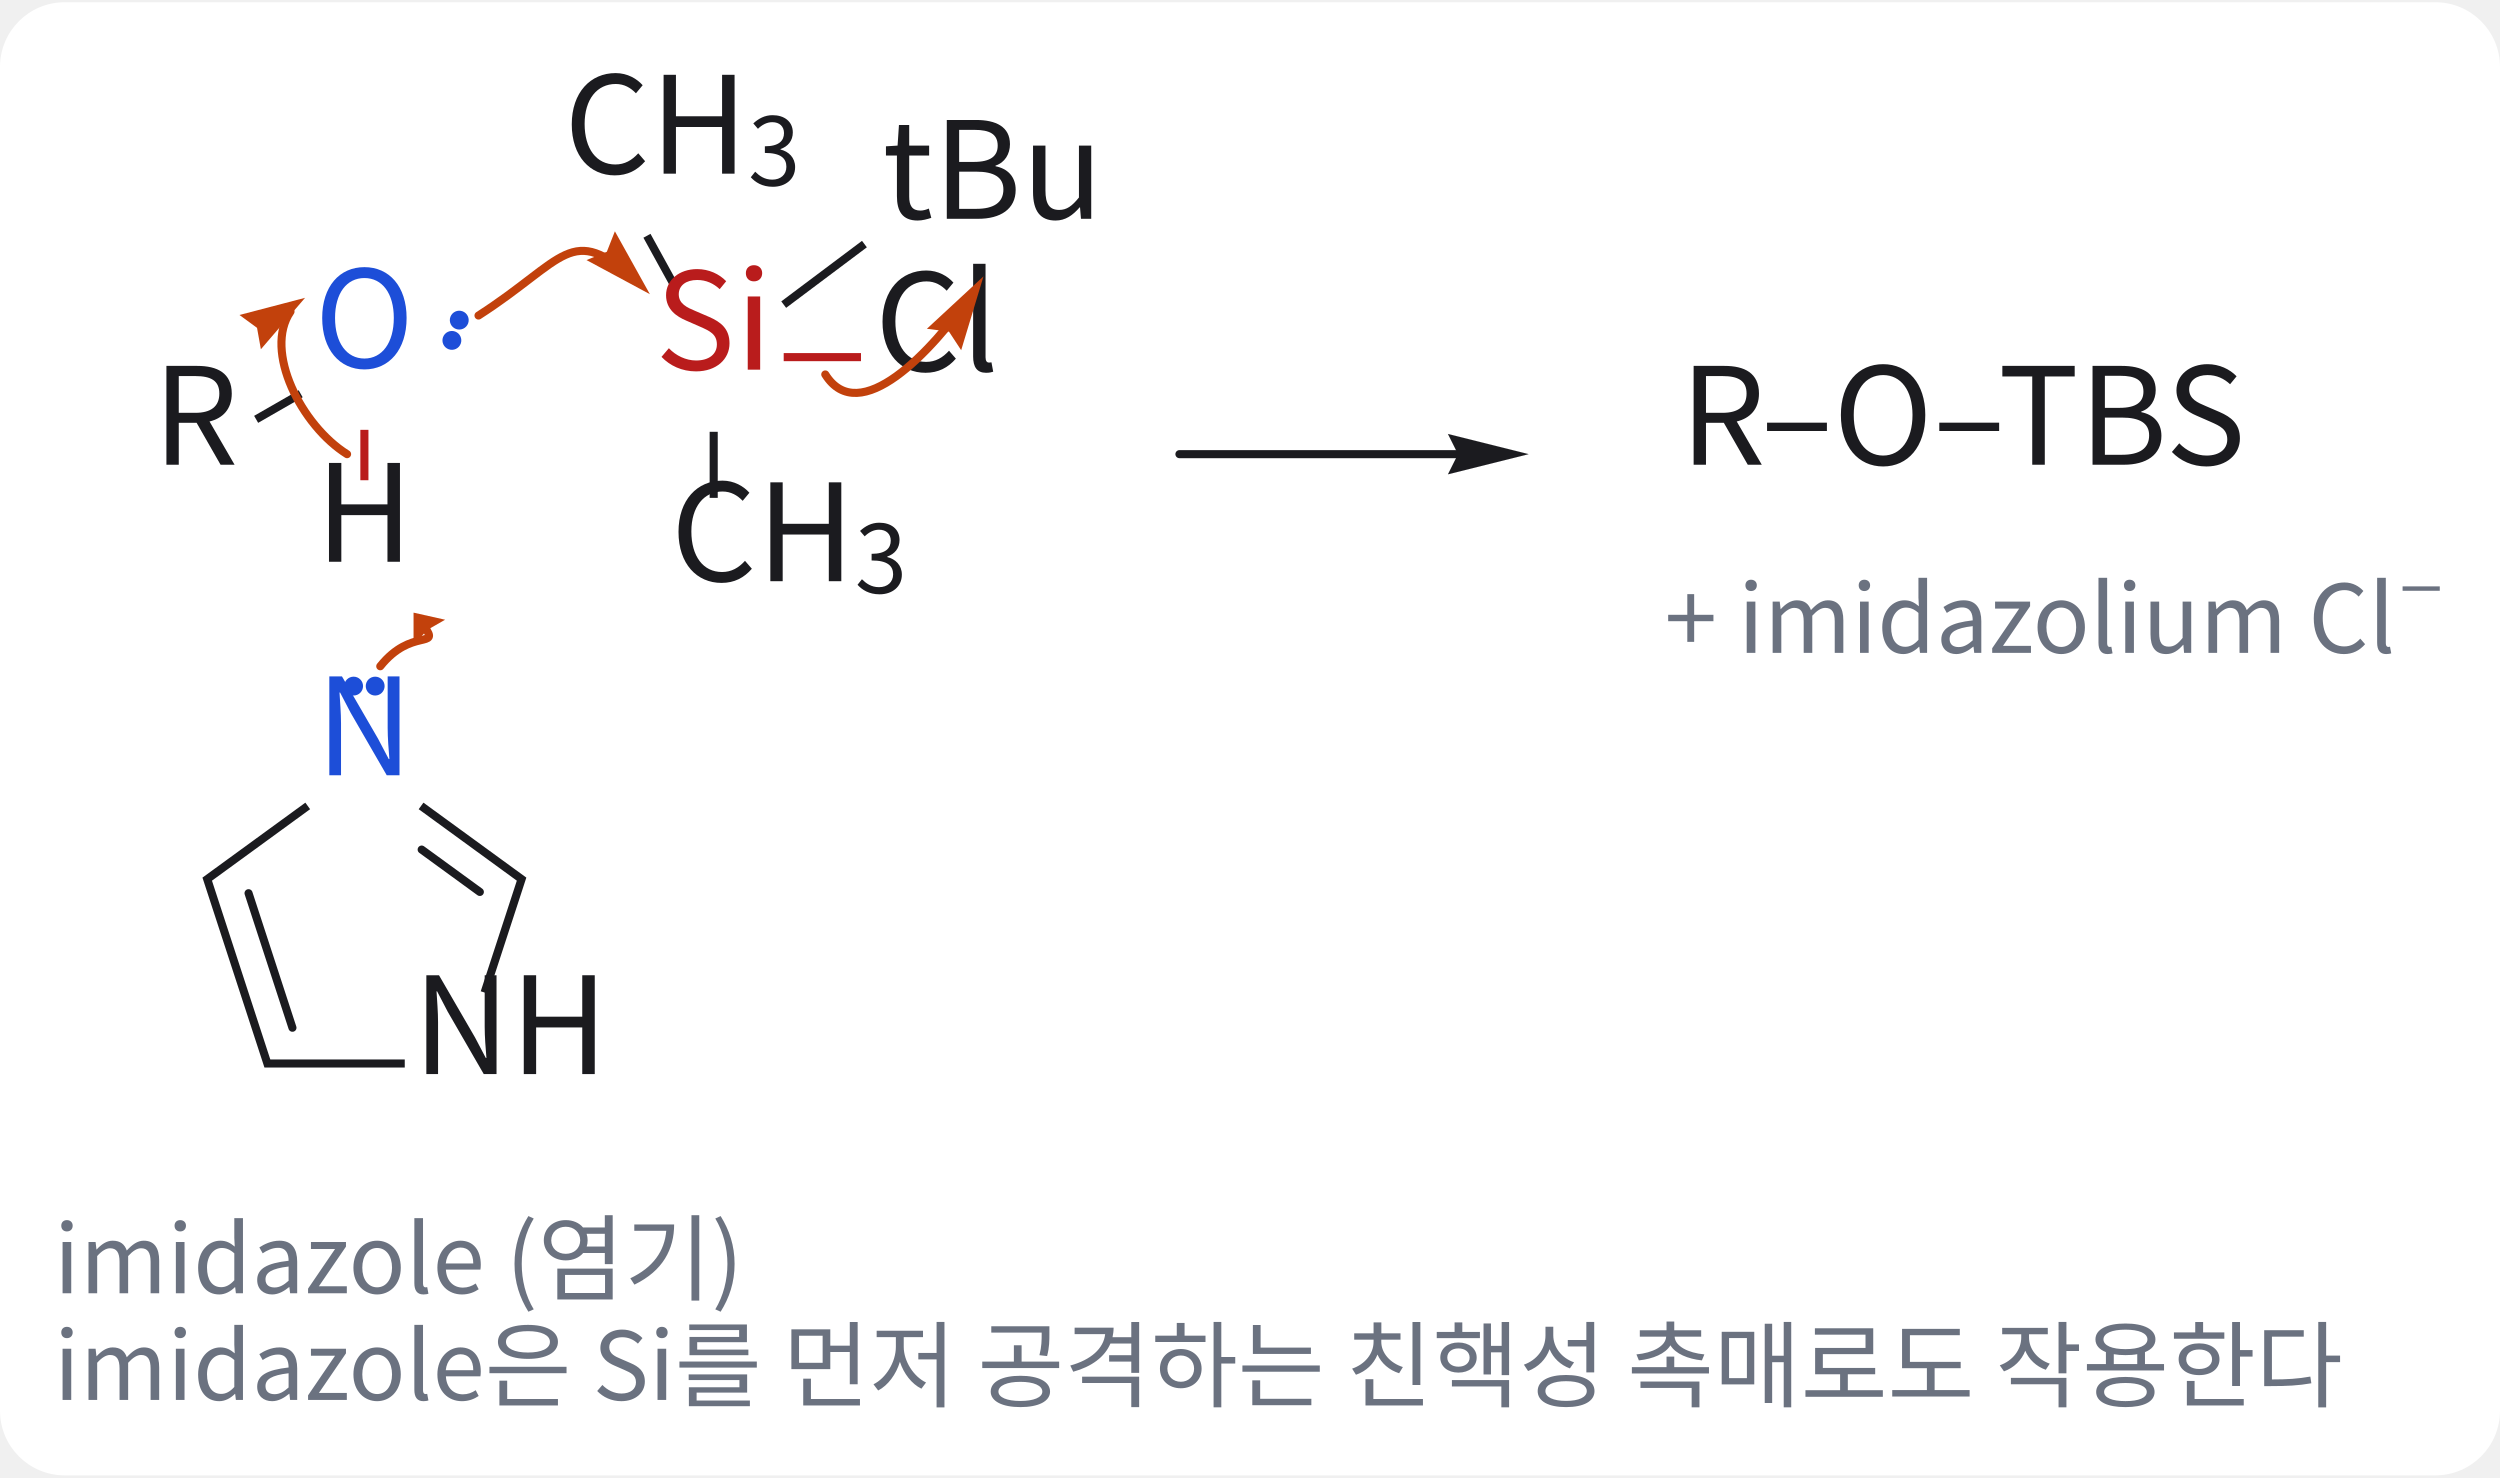
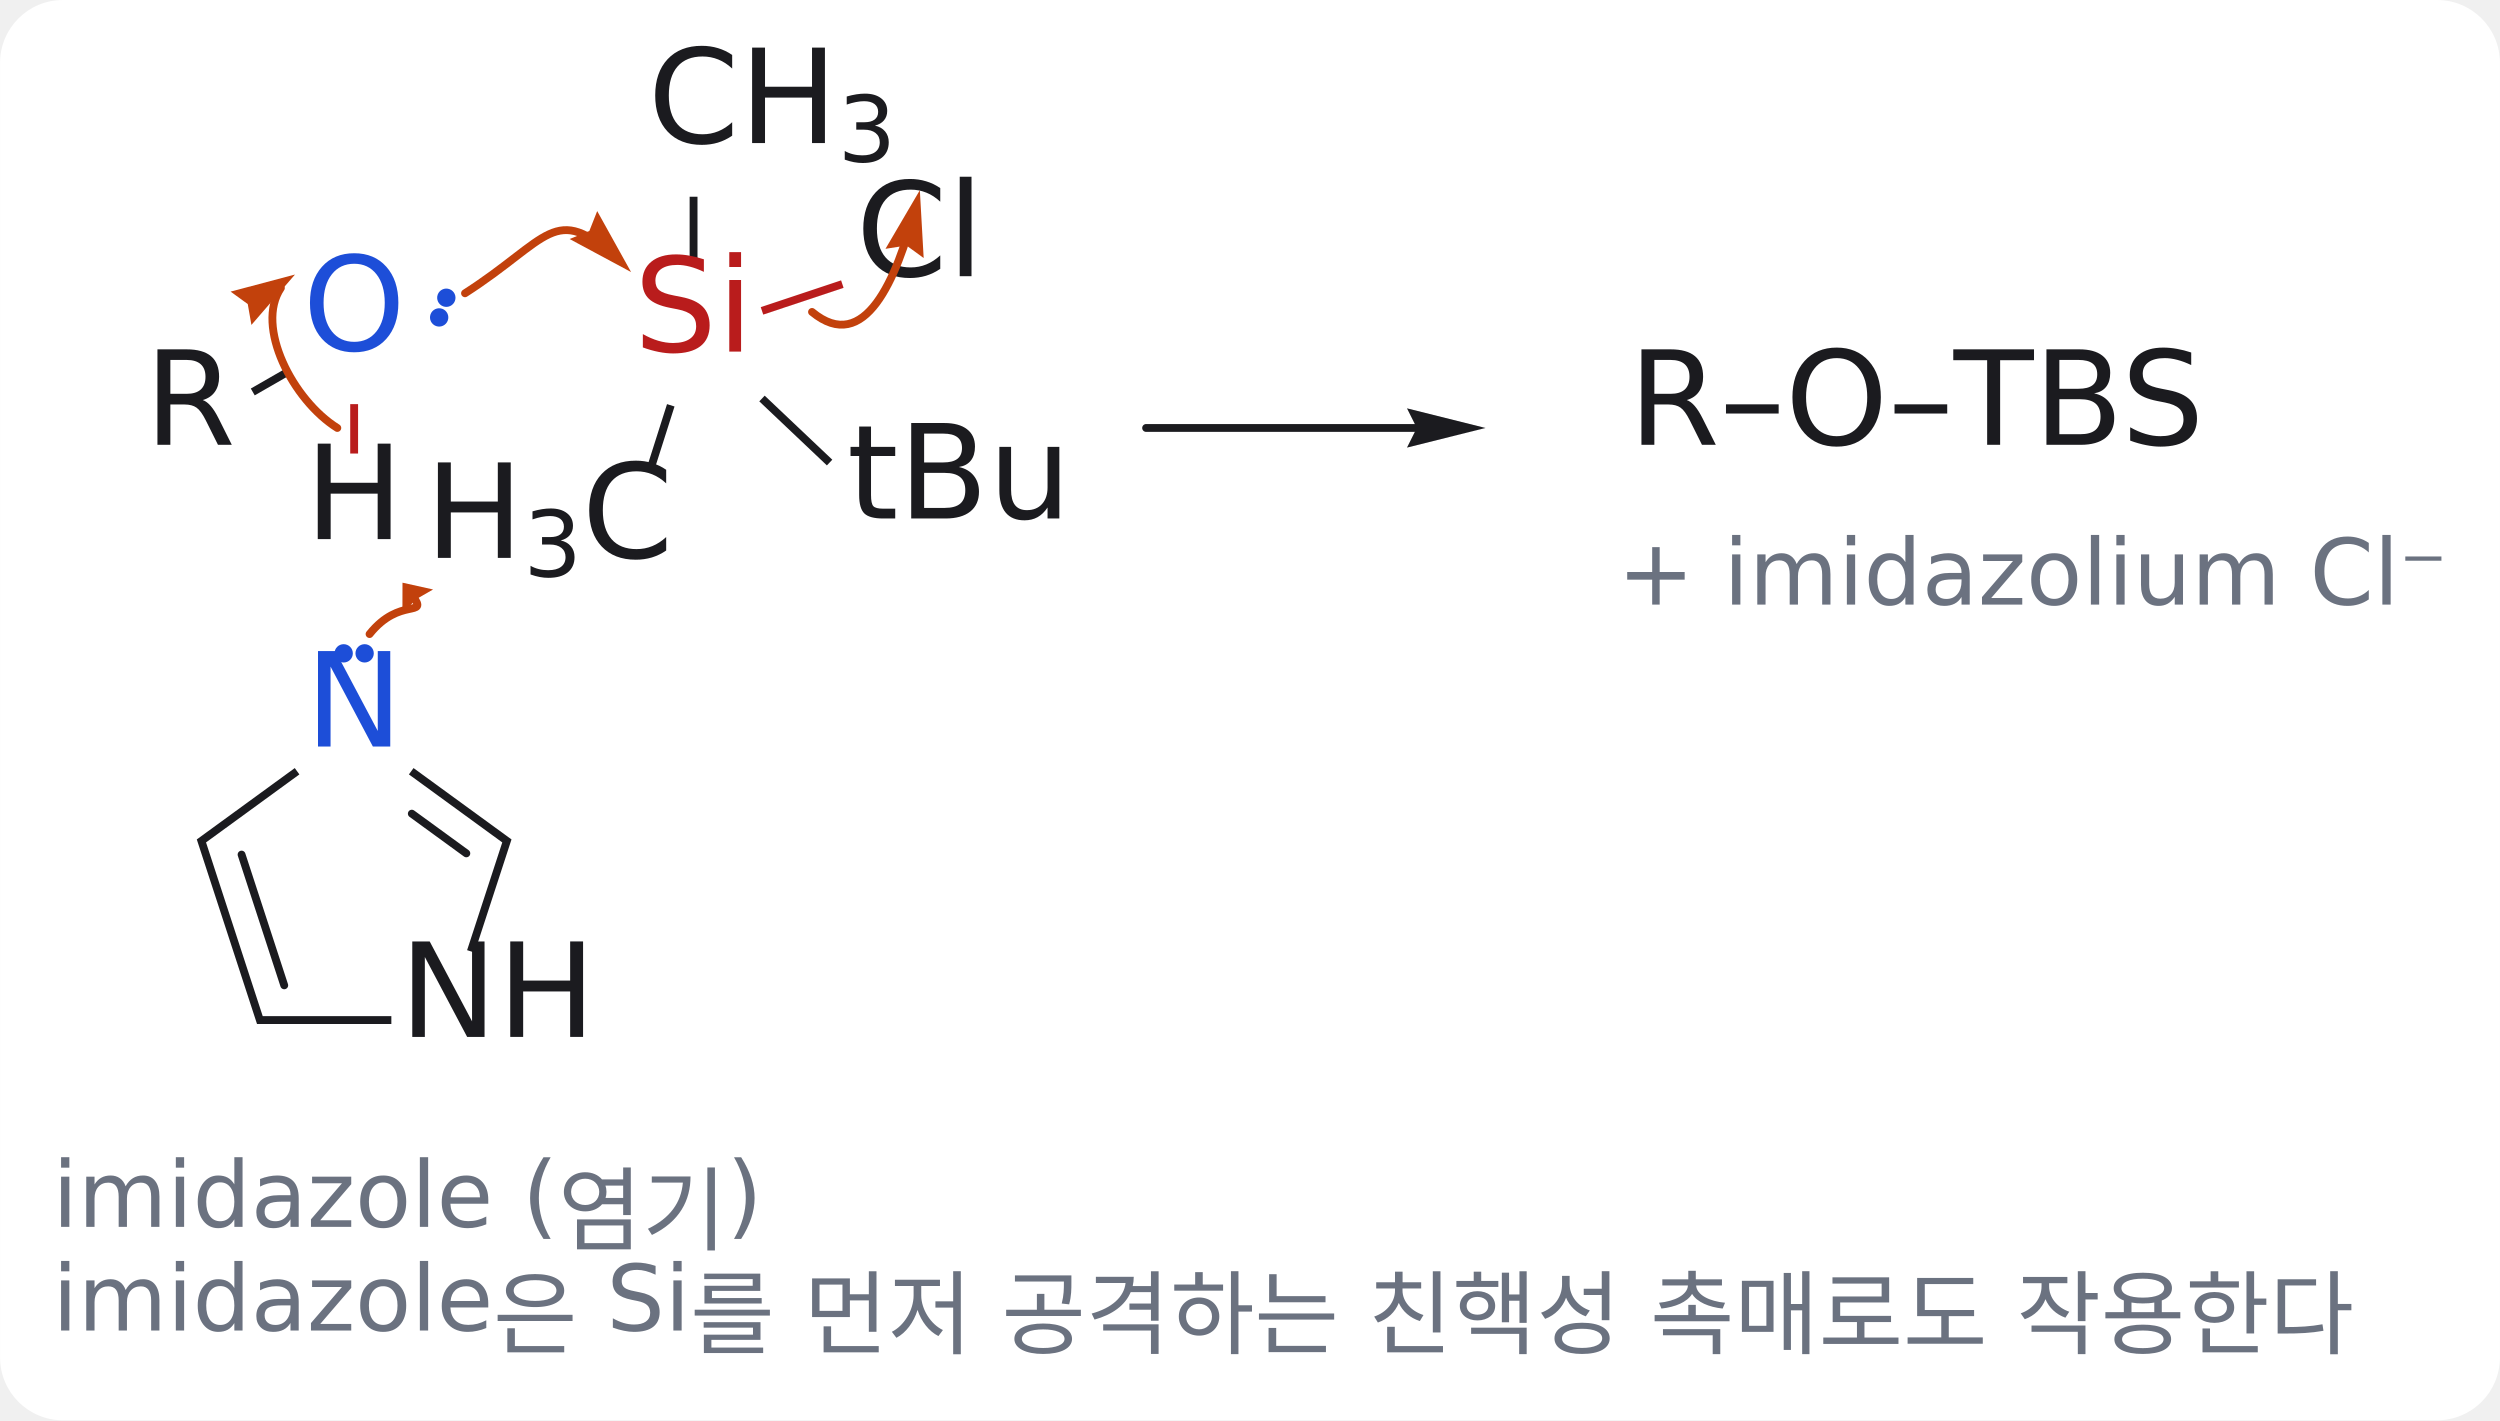
- <svg xmlns="http://www.w3.org/2000/svg" viewBox="-78.867 -76.81 541.082 318.835" width="335" height="198">
+ <svg xmlns="http://www.w3.org/2000/svg" viewBox="-78.867 -74.323 556.81 316.348" width="345" height="196">
  <style>.c-ink.fill{fill:#1b1b1f}.c-ink.stroke{stroke:#1b1b1f}.c-arrow.fill{fill:#c2410c}.c-arrow.stroke{stroke:#c2410c}.c-nu.fill{fill:#1d4ed8}.c-nu.stroke{stroke:#1d4ed8}.c-el.fill{fill:#b91c1c}.c-el.stroke{stroke:#b91c1c}.c-good.fill{fill:#15803d}.c-good.stroke{stroke:#15803d}.c-muted.fill{fill:#6b7280}.c-muted.stroke{stroke:#6b7280}.card{fill:#ffffff}@media (prefers-color-scheme: dark){.c-ink.fill{fill:#e6e6ea}.c-ink.stroke{stroke:#e6e6ea}.c-arrow.fill{fill:#ff9f5a}.c-arrow.stroke{stroke:#ff9f5a}.c-nu.fill{fill:#8ab4ff}.c-nu.stroke{stroke:#8ab4ff}.c-el.fill{fill:#ff8a8a}.c-el.stroke{stroke:#ff8a8a}.c-good.fill{fill:#6ee7a0}.c-good.stroke{stroke:#6ee7a0}.c-muted.fill{fill:#9ca3af}.c-muted.stroke{stroke:#9ca3af}.card{fill:#1e1e1e}}</style>
-   <rect class="card" x="-78.867" y="-76.810" width="541.082" height="318.835" rx="14" />
-   <line class="c-ink stroke" x1="12.397" y1="106.583" x2="24.986" y2="115.752" stroke-width="1.75" stroke-linecap="round" />
+   <rect class="card" x="-78.867" y="-74.323" width="556.810" height="316.348" rx="14" />
+   <line class="c-ink stroke" x1="12.845" y1="106.909" x2="24.986" y2="115.752" stroke-width="1.75" stroke-linecap="round" />
  <line class="c-ink stroke" x1="-15.572" y1="145.144" x2="-25.074" y2="116.025" stroke-width="1.75" stroke-linecap="round" />
-   <path class="c-ink fill stroke" d="M-22.994 14.224 L-13.36 8.687 L-14.232 7.17 L-23.866 12.707 Z M67.945 -15.734 L61.921 -26.686 L60.388 -25.843 L66.411 -14.891 Z M74.725 16.158 L74.725 30.465 L76.475 30.465 L76.475 16.158 Z M91.277 -10.664 L108.748 -23.767 L107.698 -25.167 L90.227 -12.064 Z M11.749 97.841 L32.991 113.313 L35.049 112.647 L12.78 96.426 Z M32.991 113.313 L25.179 137.252 L26.843 137.795 L35.049 112.647 Z M8.735 152.005 L-20.365 152.005 L-21.635 153.755 L8.735 153.755 Z M-20.365 152.005 L-32.991 113.313 L-35.049 112.647 L-21.635 153.755 Z M-32.991 113.313 L-11.749 97.841 L-12.78 96.426 L-35.049 112.647 Z " stroke-width="0" stroke-linecap="round" stroke-linejoin="round" />
-   <path class="c-el fill stroke" d="M-0.875 15.735 L-0.875 26.644 L0.875 26.644 L0.875 15.735 Z M90.752 0.875 L107.479 0.875 L107.479 -0.875 L90.752 -0.875 Z " stroke-width="0" stroke-linecap="round" stroke-linejoin="round" />
-   <text class="c-ink fill" xml:space="preserve" x="-45.8" y="-2.144" font-family="Noto Sans CJK JP" font-size="29.167" font-weight="normal" font-style="normal" text-decoration="none" dominant-baseline="text-before-edge">R</text>
-   <text class="c-nu fill" xml:space="preserve" x="-10.821" y="-23.144" font-family="Noto Sans CJK JP" font-size="29.167" font-weight="normal" font-style="normal" text-decoration="none" dominant-baseline="text-before-edge">O</text>
+   <path class="c-ink fill stroke" d="M-22.145 13.736 L-14.072 9.096 L-14.944 7.579 L-23.017 12.219 Z M76.475 -15.44 L76.475 -30.503 L74.725 -30.503 L74.725 -15.44 Z M69.69 15.688 L65.061 30.238 L66.728 30.769 L71.358 16.218 Z M90.239 15.074 L105.297 29.339 L106.5 28.069 L91.443 13.804 Z M12.198 98.167 L32.991 113.313 L35.049 112.647 L13.228 96.753 Z M32.991 113.313 L25.16 137.311 L26.824 137.853 L35.049 112.647 Z M8.287 152.005 L-20.365 152.005 L-21.635 153.755 L8.287 153.755 Z M-20.365 152.005 L-32.991 113.313 L-35.049 112.647 L-21.635 153.755 Z M-32.991 113.313 L-12.198 98.167 L-13.228 96.753 L-35.049 112.647 Z " stroke-width="0" stroke-linecap="round" stroke-linejoin="round" />
+   <path class="c-el fill stroke" d="M-0.875 15.697 L-0.875 26.702 L0.875 26.702 L0.875 15.697 Z M91.118 -4.25 L109.013 -10.215 L108.46 -11.876 L90.564 -5.91 Z " stroke-width="0" stroke-linecap="round" stroke-linejoin="round" />
+   <text class="c-ink fill" xml:space="preserve" x="-46.673" y="4.558" font-family="DejaVu Sans, Noto Sans CJK KR, Noto Sans CJK JP, sans-serif" font-size="29.167" font-weight="normal" font-style="normal" text-decoration="none" dominant-baseline="text-before-edge">R</text>
+   <text class="c-nu fill" xml:space="preserve" x="-11.479" y="-16.456" font-family="DejaVu Sans, Noto Sans CJK KR, Noto Sans CJK JP, sans-serif" font-size="29.167" font-weight="normal" font-style="normal" text-decoration="none" dominant-baseline="text-before-edge">O</text>
  <path class="c-nu fill stroke" d="M19.335 -4.718 C19.94 -4.498 20.252 -3.828 20.032 -3.223 C19.811 -2.617 19.142 -2.305 18.536 -2.525 C17.931 -2.746 17.619 -3.415 17.839 -4.021 C18.06 -4.626 18.729 -4.938 19.335 -4.718 Z " stroke-width="1.75" stroke-linecap="round" stroke-linejoin="round" />
  <path class="c-nu fill stroke" d="M20.931 -9.103 C21.536 -8.883 21.848 -8.213 21.628 -7.608 C21.408 -7.002 20.738 -6.69 20.133 -6.911 C19.527 -7.131 19.215 -7.801 19.435 -8.406 C19.656 -9.011 20.325 -9.324 20.931 -9.103 Z " stroke-width="1.75" stroke-linecap="round" stroke-linejoin="round" />
-   <text class="c-ink fill" xml:space="preserve" x="-10.617" y="18.856" font-family="Noto Sans CJK JP" font-size="29.167" font-weight="normal" font-style="normal" text-decoration="none" dominant-baseline="text-before-edge">H</text>
-   <text class="c-el fill" xml:space="preserve" x="62.898" y="-22.721" font-family="Noto Sans CJK JP" font-size="29.167" font-weight="normal" font-style="normal" text-decoration="none" dominant-baseline="text-before-edge">Si</text>
-   <text class="c-ink fill" xml:space="preserve" x="110.454" y="-22.415" font-family="Noto Sans CJK JP" font-size="29.167" font-weight="normal" font-style="normal" text-decoration="none" dominant-baseline="text-before-edge">Cl</text>
-   <text class="c-ink fill" xml:space="preserve" x="43.196" y="-65.144" font-family="Noto Sans CJK JP" font-size="29.167" font-weight="normal" font-style="normal" text-decoration="none" dominant-baseline="text-before-edge">CH</text>
-   <text class="c-ink fill" xml:space="preserve" x="83.037" y="-54.935" font-family="Noto Sans CJK JP" font-size="20.417" font-weight="normal" font-style="normal" text-decoration="none" dominant-baseline="text-before-edge">3</text>
-   <text class="c-ink fill" xml:space="preserve" x="66.296" y="23.056" font-family="Noto Sans CJK JP" font-size="29.167" font-weight="normal" font-style="normal" text-decoration="none" dominant-baseline="text-before-edge">CH</text>
-   <text class="c-ink fill" xml:space="preserve" x="106.138" y="33.265" font-family="Noto Sans CJK JP" font-size="20.417" font-weight="normal" font-style="normal" text-decoration="none" dominant-baseline="text-before-edge">3</text>
-   <text class="c-ink fill" xml:space="preserve" x="112.102" y="-55.373" font-family="Noto Sans CJK JP" font-size="29.167" font-weight="normal" font-style="normal" text-decoration="none" dominant-baseline="text-before-edge">tBu</text>
-   <text class="c-nu fill" xml:space="preserve" x="-10.544" y="65.056" font-family="Noto Sans CJK JP" font-size="29.167" font-weight="normal" font-style="normal" text-decoration="none" dominant-baseline="text-before-edge">N</text>
+   <text class="c-ink fill" xml:space="preserve" x="-10.966" y="25.558" font-family="DejaVu Sans, Noto Sans CJK KR, Noto Sans CJK JP, sans-serif" font-size="29.167" font-weight="normal" font-style="normal" text-decoration="none" dominant-baseline="text-before-edge">H</text>
+   <text class="c-el fill" xml:space="preserve" x="62.291" y="-16.2" font-family="DejaVu Sans, Noto Sans CJK KR, Noto Sans CJK JP, sans-serif" font-size="29.167" font-weight="normal" font-style="normal" text-decoration="none" dominant-baseline="text-before-edge">Si</text>
+   <text class="c-ink fill" xml:space="preserve" x="111.766" y="-33" font-family="DejaVu Sans, Noto Sans CJK KR, Noto Sans CJK JP, sans-serif" font-size="29.167" font-weight="normal" font-style="normal" text-decoration="none" dominant-baseline="text-before-edge">Cl</text>
+   <text class="c-ink fill" xml:space="preserve" x="65.417" y="-62.656" font-family="DejaVu Sans, Noto Sans CJK KR, Noto Sans CJK JP, sans-serif" font-size="29.167" font-weight="normal" font-style="normal" text-decoration="none" dominant-baseline="text-before-edge">CH</text>
+   <text class="c-ink fill" xml:space="preserve" x="107.715" y="-52.448" font-family="DejaVu Sans, Noto Sans CJK KR, Noto Sans CJK JP, sans-serif" font-size="20.417" font-weight="normal" font-style="normal" text-decoration="none" dominant-baseline="text-before-edge">3</text>
+   <text class="c-ink fill" xml:space="preserve" x="15.796" y="29.744" font-family="DejaVu Sans, Noto Sans CJK KR, Noto Sans CJK JP, sans-serif" font-size="29.167" font-weight="normal" font-style="normal" text-decoration="none" dominant-baseline="text-before-edge">H</text>
+   <text class="c-ink fill" xml:space="preserve" x="37.728" y="39.952" font-family="DejaVu Sans, Noto Sans CJK KR, Noto Sans CJK JP, sans-serif" font-size="20.417" font-weight="normal" font-style="normal" text-decoration="none" dominant-baseline="text-before-edge">3</text>
+   <text class="c-ink fill" xml:space="preserve" x="50.717" y="29.744" font-family="DejaVu Sans, Noto Sans CJK KR, Noto Sans CJK JP, sans-serif" font-size="29.167" font-weight="normal" font-style="normal" text-decoration="none" dominant-baseline="text-before-edge">C</text>
+   <text class="c-ink fill" xml:space="preserve" x="109.782" y="20.967" font-family="DejaVu Sans, Noto Sans CJK KR, Noto Sans CJK JP, sans-serif" font-size="29.167" font-weight="normal" font-style="normal" text-decoration="none" dominant-baseline="text-before-edge">tBu</text>
+   <text class="c-nu fill" xml:space="preserve" x="-10.909" y="71.758" font-family="DejaVu Sans, Noto Sans CJK KR, Noto Sans CJK JP, sans-serif" font-size="29.167" font-weight="normal" font-style="normal" text-decoration="none" dominant-baseline="text-before-edge">N</text>
  <path class="c-nu fill stroke" d="M-1.167 71.2 C-1.167 71.844 -1.689 72.367 -2.333 72.367 C-2.978 72.367 -3.5 71.844 -3.5 71.2 C-3.5 70.556 -2.978 70.033 -2.333 70.033 C-1.689 70.033 -1.167 70.556 -1.167 71.2 Z " stroke-width="1.75" stroke-linecap="round" stroke-linejoin="round" />
  <path class="c-nu fill stroke" d="M3.5 71.2 C3.5 71.844 2.978 72.367 2.333 72.367 C1.689 72.367 1.167 71.844 1.167 71.2 C1.167 70.556 1.689 70.033 2.333 70.033 C2.978 70.033 3.5 70.556 3.5 71.2 Z " stroke-width="1.75" stroke-linecap="round" stroke-linejoin="round" />
-   <text class="c-ink fill" xml:space="preserve" x="10.456" y="129.736" font-family="Noto Sans CJK JP" font-size="29.167" font-weight="normal" font-style="normal" text-decoration="none" dominant-baseline="text-before-edge">N</text>
-   <text class="c-ink fill" xml:space="preserve" x="31.544" y="129.736" font-family="Noto Sans CJK JP" font-size="29.167" font-weight="normal" font-style="normal" text-decoration="none" dominant-baseline="text-before-edge">H</text>
-   <text class="c-ink fill" xml:space="preserve" x="284.74" y="-2.144" font-family="Noto Sans CJK JP" font-size="29.167" font-weight="normal" font-style="normal" text-decoration="none" dominant-baseline="text-before-edge">R–O–TBS</text>
+   <text class="c-ink fill" xml:space="preserve" x="10.091" y="136.438" font-family="DejaVu Sans, Noto Sans CJK KR, Noto Sans CJK JP, sans-serif" font-size="29.167" font-weight="normal" font-style="normal" text-decoration="none" dominant-baseline="text-before-edge">N</text>
+   <text class="c-ink fill" xml:space="preserve" x="31.909" y="136.438" font-family="DejaVu Sans, Noto Sans CJK KR, Noto Sans CJK JP, sans-serif" font-size="29.167" font-weight="normal" font-style="normal" text-decoration="none" dominant-baseline="text-before-edge">H</text>
+   <text class="c-ink fill" xml:space="preserve" x="283.867" y="4.558" font-family="DejaVu Sans, Noto Sans CJK KR, Noto Sans CJK JP, sans-serif" font-size="29.167" font-weight="normal" font-style="normal" text-decoration="none" dominant-baseline="text-before-edge">R–O–TBS</text>
  <path class="c-ink stroke" d="M176.4 21 L247.625 21 " fill="none" stroke-width="1.75" stroke-linecap="round" stroke-linejoin="round" />
  <path class="c-ink fill stroke" d="M252 21 L234.5 16.625 L236.688 21 L234.5 25.375 Z " stroke-width="0" stroke-linecap="round" stroke-linejoin="round" />
-   <path class="c-arrow stroke" d="M24.696 -9.002 C43.535 -21.105 44.648 -29.313 58.617 -16.634 " fill="none" stroke-width="1.75" stroke-linecap="round" stroke-linejoin="round" />
-   <path class="c-arrow fill stroke" d="M61.789 -13.62 L54.215 -27.234 L52.474 -22.807 L48.071 -21.004 Z " stroke-width="0" stroke-linecap="round" stroke-linejoin="round" />
-   <path class="c-arrow stroke" d="M99.75 3.75 C107.075 15.47 122.757 -1.055 131.588 -13.831 " fill="none" stroke-width="1.75" stroke-linecap="round" stroke-linejoin="round" />
-   <path class="c-arrow fill stroke" d="M133.994 -17.484 L121.742 -6.135 L126.52 -5.525 L129.162 -1.497 Z " stroke-width="0" stroke-linecap="round" stroke-linejoin="round" />
-   <path class="c-arrow stroke" d="M3.435 66.906 C10.19 58.463 16.506 63.258 12.98 58.326 " fill="none" stroke-width="1.75" stroke-linecap="round" stroke-linejoin="round" />
-   <path class="c-arrow fill stroke" d="M10.64 55.3 L10.637 62.3 L13.627 59.033 L17.47 56.834 Z " stroke-width="0" stroke-linecap="round" stroke-linejoin="round" />
-   <path class="c-arrow stroke" d="M-3.75 21 C-13.623 14.829 -21.856 -1.319 -15.995 -9.854 " fill="none" stroke-width="1.75" stroke-linecap="round" stroke-linejoin="round" />
-   <path class="c-arrow fill stroke" d="M-12.839 -12.839 L-27.043 -9.121 L-23.238 -6.339 L-22.405 -1.701 Z " stroke-width="0" stroke-linecap="round" stroke-linejoin="round" />
-   <text class="c-muted fill" xml:space="preserve" x="-67.2" y="184.8" font-family="Noto Sans CJK JP" font-size="20.417" font-weight="normal" font-style="normal" text-decoration="none" dominant-baseline="text-before-edge">imidazole (염기)</text>
-   <text class="c-muted fill" xml:space="preserve" x="281.4" y="46.2" font-family="Noto Sans CJK JP" font-size="20.417" font-weight="normal" font-style="normal" text-decoration="none" dominant-baseline="text-before-edge">+ imidazolium Cl</text>
-   <text class="c-muted fill" xml:space="preserve" x="439.772" y="46.2" font-family="DejaVu Sans" font-size="20.417" font-weight="normal" font-style="normal" text-decoration="none" dominant-baseline="text-before-edge">⁻</text>
-   <text class="c-muted fill" xml:space="preserve" x="-67.2" y="207.9" font-family="Noto Sans CJK JP" font-size="20.417" font-weight="normal" font-style="normal" text-decoration="none" dominant-baseline="text-before-edge">imidazole은 Si를 먼저 공격하는 친핵성 촉매로도 작용한다</text>
+   <path class="c-arrow stroke" d="M24.696 -9.002 C43.534 -21.105 44.555 -29.404 58.511 -16.739 " fill="none" stroke-width="1.75" stroke-linecap="round" stroke-linejoin="round" />
+   <path class="c-arrow fill stroke" d="M61.682 -13.725 L54.135 -27.313 L52.39 -22.889 L47.991 -21.083 Z " stroke-width="0" stroke-linecap="round" stroke-linejoin="round" />
+   <path class="c-arrow stroke" d="M101.986 -4.842 C113.769 4.892 120.81 -12.29 124.925 -27.721 " fill="none" stroke-width="1.75" stroke-linecap="round" stroke-linejoin="round" />
+   <path class="c-arrow fill stroke" d="M126 -31.962 L118.347 -18.903 L123.025 -19.637 L126.853 -16.85 Z " stroke-width="0" stroke-linecap="round" stroke-linejoin="round" />
+   <path class="c-arrow stroke" d="M3.435 66.906 C10.193 58.459 16.61 63.384 13.098 58.472 " fill="none" stroke-width="1.75" stroke-linecap="round" stroke-linejoin="round" />
+   <path class="c-arrow fill stroke" d="M10.769 55.461 L10.749 62.44 L13.741 59.176 L17.582 56.974 Z " stroke-width="0" stroke-linecap="round" stroke-linejoin="round" />
+   <path class="c-arrow stroke" d="M-3.75 21 C-13.624 14.829 -22.118 -1.582 -16.318 -10.178 " fill="none" stroke-width="1.75" stroke-linecap="round" stroke-linejoin="round" />
+   <path class="c-arrow fill stroke" d="M-13.176 -13.176 L-27.519 -9.37 L-23.698 -6.599 L-22.882 -1.95 Z " stroke-width="0" stroke-linecap="round" stroke-linejoin="round" />
+   <text class="c-muted fill" xml:space="preserve" x="-67.2" y="184.8" font-family="DejaVu Sans, Noto Sans CJK KR, Noto Sans CJK JP, sans-serif" font-size="20.417" font-weight="normal" font-style="normal" text-decoration="none" dominant-baseline="text-before-edge">imidazole (</text>
+   <text class="c-muted fill" xml:space="preserve" x="45.401" y="184.8" font-family="DejaVu Sans, Noto Sans CJK KR, Noto Sans CJK JP, sans-serif" font-size="20.417" font-weight="normal" font-style="normal" text-decoration="none" dominant-baseline="text-before-edge">염기</text>
+   <text class="c-muted fill" xml:space="preserve" x="82.967" y="184.8" font-family="DejaVu Sans, Noto Sans CJK KR, Noto Sans CJK JP, sans-serif" font-size="20.417" font-weight="normal" font-style="normal" text-decoration="none" dominant-baseline="text-before-edge">)</text>
+   <text class="c-muted fill" xml:space="preserve" x="281.4" y="46.2" font-family="DejaVu Sans, Noto Sans CJK KR, Noto Sans CJK JP, sans-serif" font-size="20.417" font-weight="normal" font-style="normal" text-decoration="none" dominant-baseline="text-before-edge">+ imidazolium Cl⁻</text>
+   <text class="c-muted fill" xml:space="preserve" x="-67.2" y="207.9" font-family="DejaVu Sans, Noto Sans CJK KR, Noto Sans CJK JP, sans-serif" font-size="20.417" font-weight="normal" font-style="normal" text-decoration="none" dominant-baseline="text-before-edge">imidazole</text>
+   <text class="c-muted fill" xml:space="preserve" x="30.946" y="207.9" font-family="DejaVu Sans, Noto Sans CJK KR, Noto Sans CJK JP, sans-serif" font-size="20.417" font-weight="normal" font-style="normal" text-decoration="none" dominant-baseline="text-before-edge">은</text>
+   <text class="c-muted fill" xml:space="preserve" x="49.729" y="207.9" font-family="DejaVu Sans, Noto Sans CJK KR, Noto Sans CJK JP, sans-serif" font-size="20.417" font-weight="normal" font-style="normal" text-decoration="none" dominant-baseline="text-before-edge"> Si</text>
+   <text class="c-muted fill" xml:space="preserve" x="74.851" y="207.9" font-family="DejaVu Sans, Noto Sans CJK KR, Noto Sans CJK JP, sans-serif" font-size="20.417" font-weight="normal" font-style="normal" text-decoration="none" dominant-baseline="text-before-edge">를</text>
+   <text class="c-muted fill" xml:space="preserve" x="93.634" y="207.9" font-family="DejaVu Sans, Noto Sans CJK KR, Noto Sans CJK JP, sans-serif" font-size="20.417" font-weight="normal" font-style="normal" text-decoration="none" dominant-baseline="text-before-edge"> </text>
+   <text class="c-muted fill" xml:space="preserve" x="100.124" y="207.9" font-family="DejaVu Sans, Noto Sans CJK KR, Noto Sans CJK JP, sans-serif" font-size="20.417" font-weight="normal" font-style="normal" text-decoration="none" dominant-baseline="text-before-edge">먼저</text>
+   <text class="c-muted fill" xml:space="preserve" x="137.691" y="207.9" font-family="DejaVu Sans, Noto Sans CJK KR, Noto Sans CJK JP, sans-serif" font-size="20.417" font-weight="normal" font-style="normal" text-decoration="none" dominant-baseline="text-before-edge"> </text>
+   <text class="c-muted fill" xml:space="preserve" x="144.181" y="207.9" font-family="DejaVu Sans, Noto Sans CJK KR, Noto Sans CJK JP, sans-serif" font-size="20.417" font-weight="normal" font-style="normal" text-decoration="none" dominant-baseline="text-before-edge">공격하는</text>
+   <text class="c-muted fill" xml:space="preserve" x="219.314" y="207.9" font-family="DejaVu Sans, Noto Sans CJK KR, Noto Sans CJK JP, sans-serif" font-size="20.417" font-weight="normal" font-style="normal" text-decoration="none" dominant-baseline="text-before-edge"> </text>
+   <text class="c-muted fill" xml:space="preserve" x="225.804" y="207.9" font-family="DejaVu Sans, Noto Sans CJK KR, Noto Sans CJK JP, sans-serif" font-size="20.417" font-weight="normal" font-style="normal" text-decoration="none" dominant-baseline="text-before-edge">친핵성</text>
+   <text class="c-muted fill" xml:space="preserve" x="282.154" y="207.9" font-family="DejaVu Sans, Noto Sans CJK KR, Noto Sans CJK JP, sans-serif" font-size="20.417" font-weight="normal" font-style="normal" text-decoration="none" dominant-baseline="text-before-edge"> </text>
+   <text class="c-muted fill" xml:space="preserve" x="288.644" y="207.9" font-family="DejaVu Sans, Noto Sans CJK KR, Noto Sans CJK JP, sans-serif" font-size="20.417" font-weight="normal" font-style="normal" text-decoration="none" dominant-baseline="text-before-edge">촉매로도</text>
+   <text class="c-muted fill" xml:space="preserve" x="363.777" y="207.9" font-family="DejaVu Sans, Noto Sans CJK KR, Noto Sans CJK JP, sans-serif" font-size="20.417" font-weight="normal" font-style="normal" text-decoration="none" dominant-baseline="text-before-edge"> </text>
+   <text class="c-muted fill" xml:space="preserve" x="370.267" y="207.9" font-family="DejaVu Sans, Noto Sans CJK KR, Noto Sans CJK JP, sans-serif" font-size="20.417" font-weight="normal" font-style="normal" text-decoration="none" dominant-baseline="text-before-edge">작용한다</text>
</svg>
